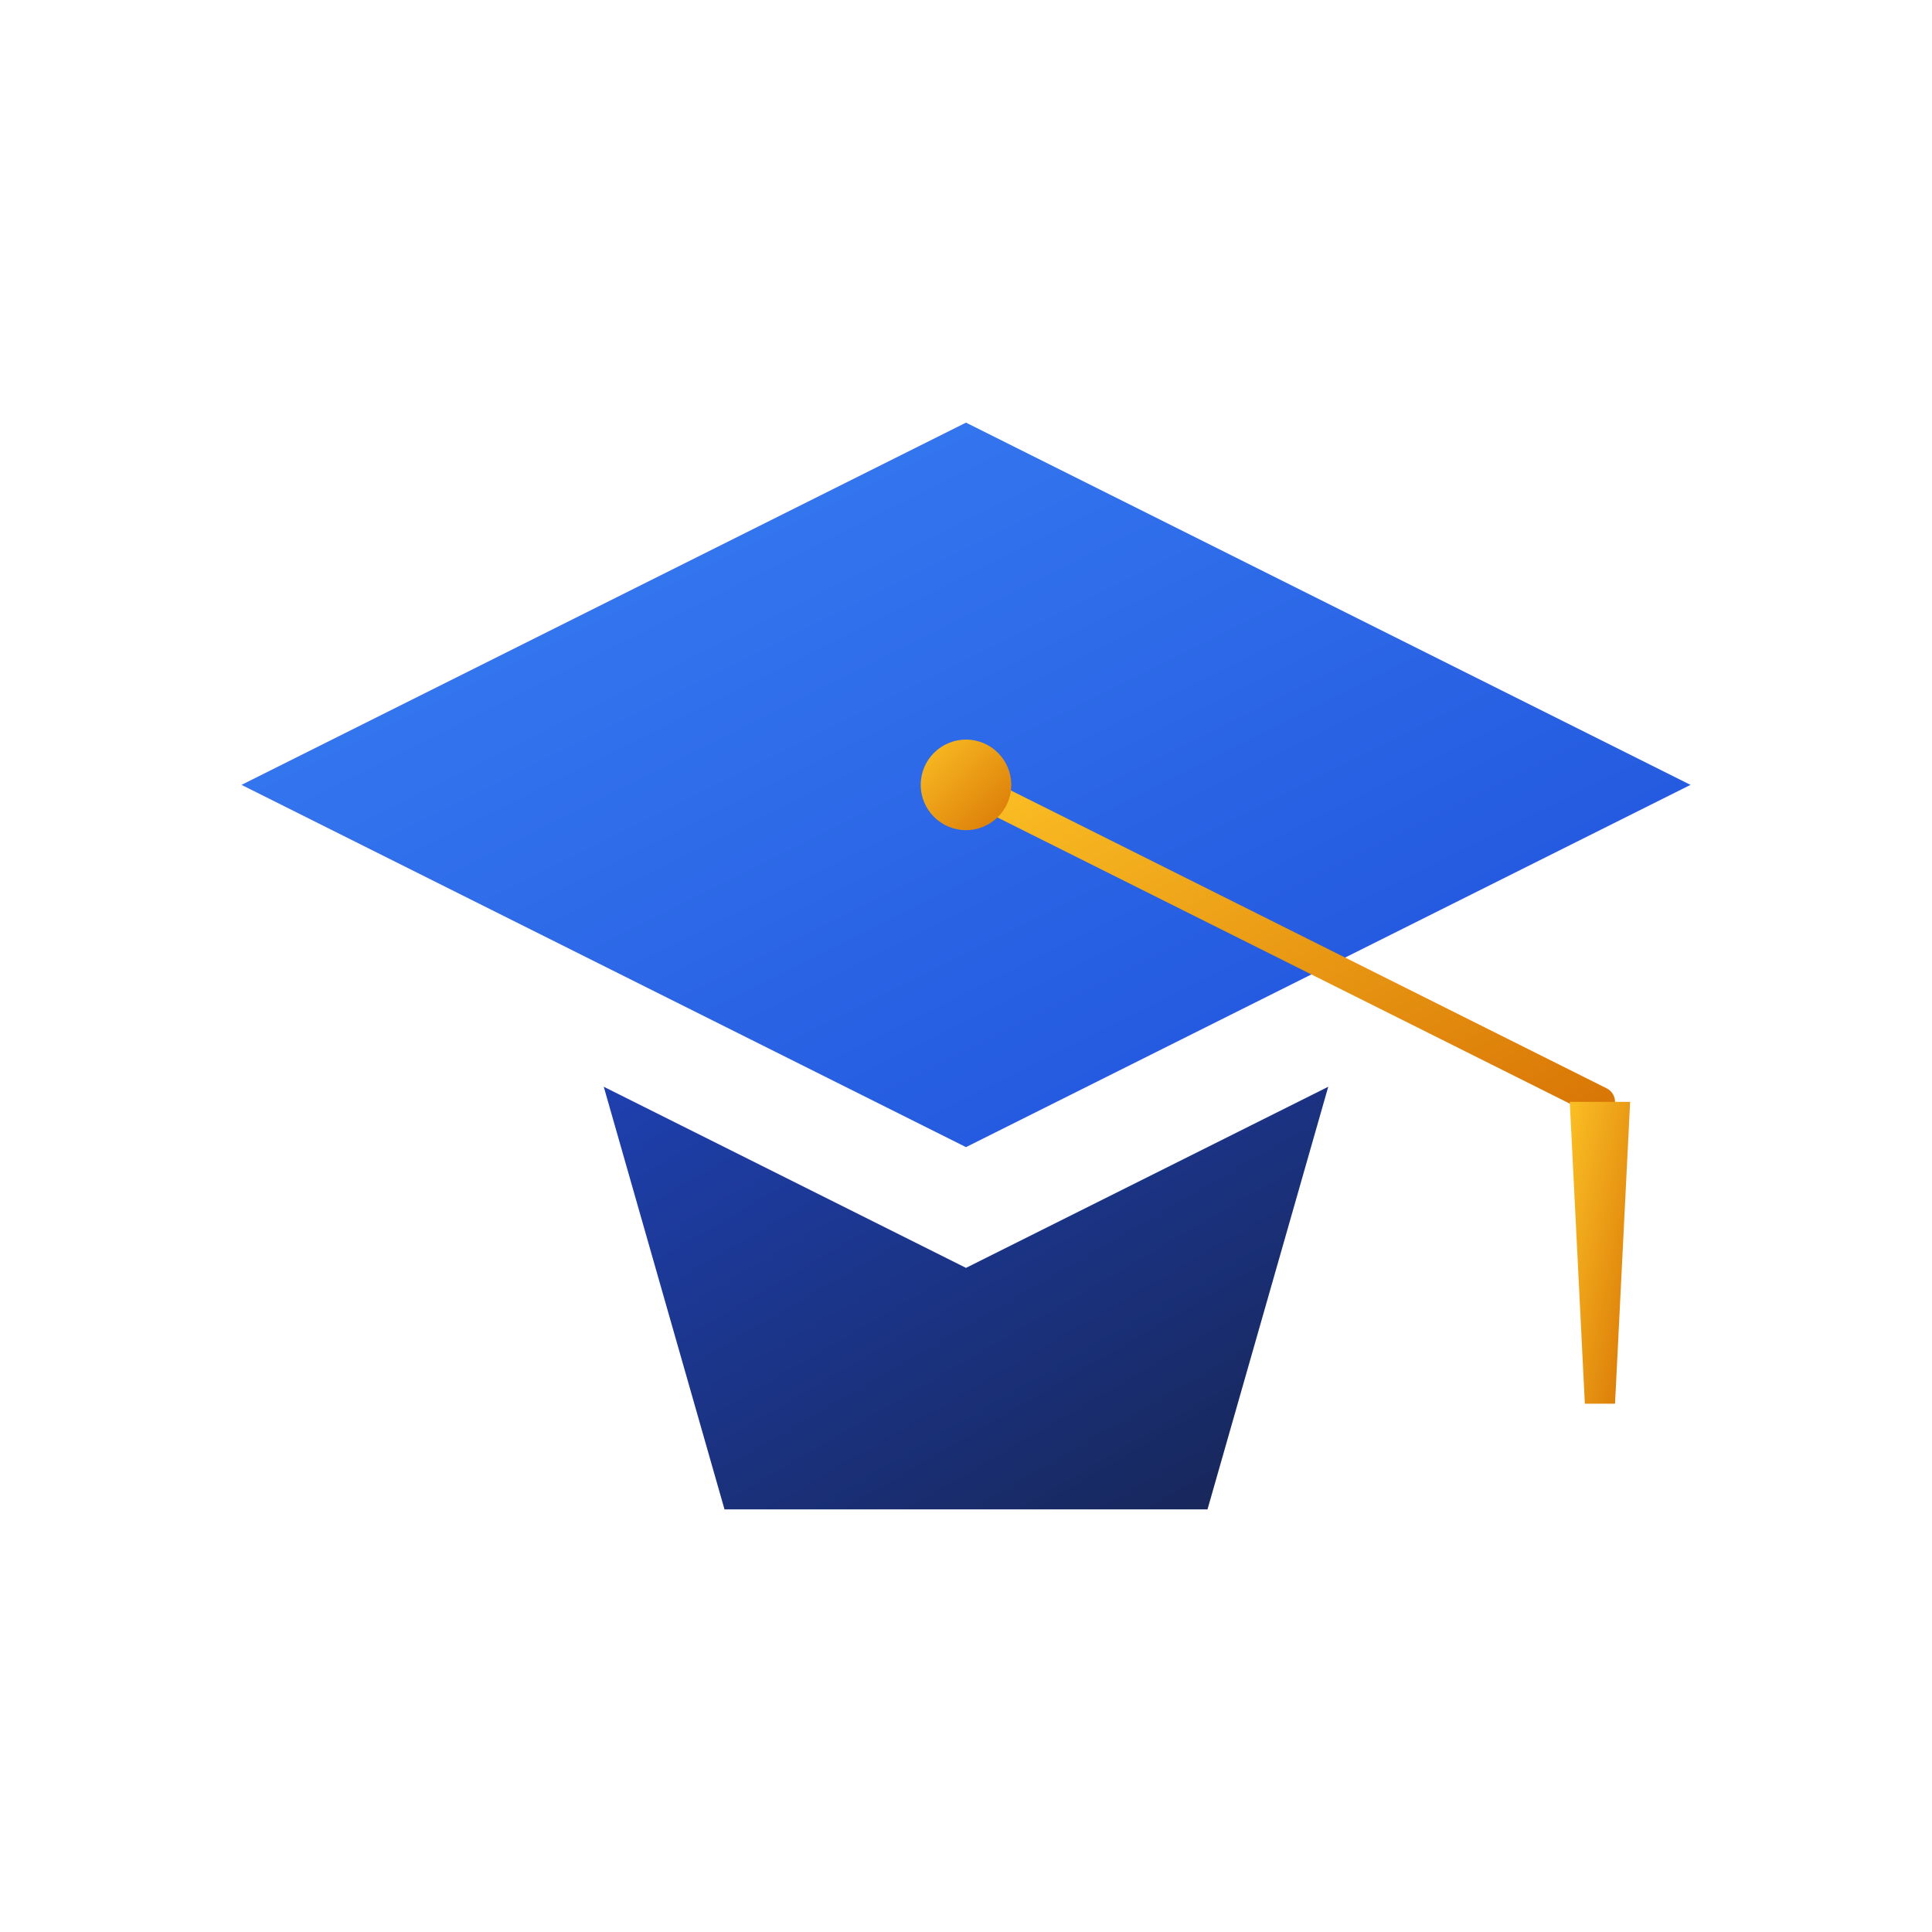
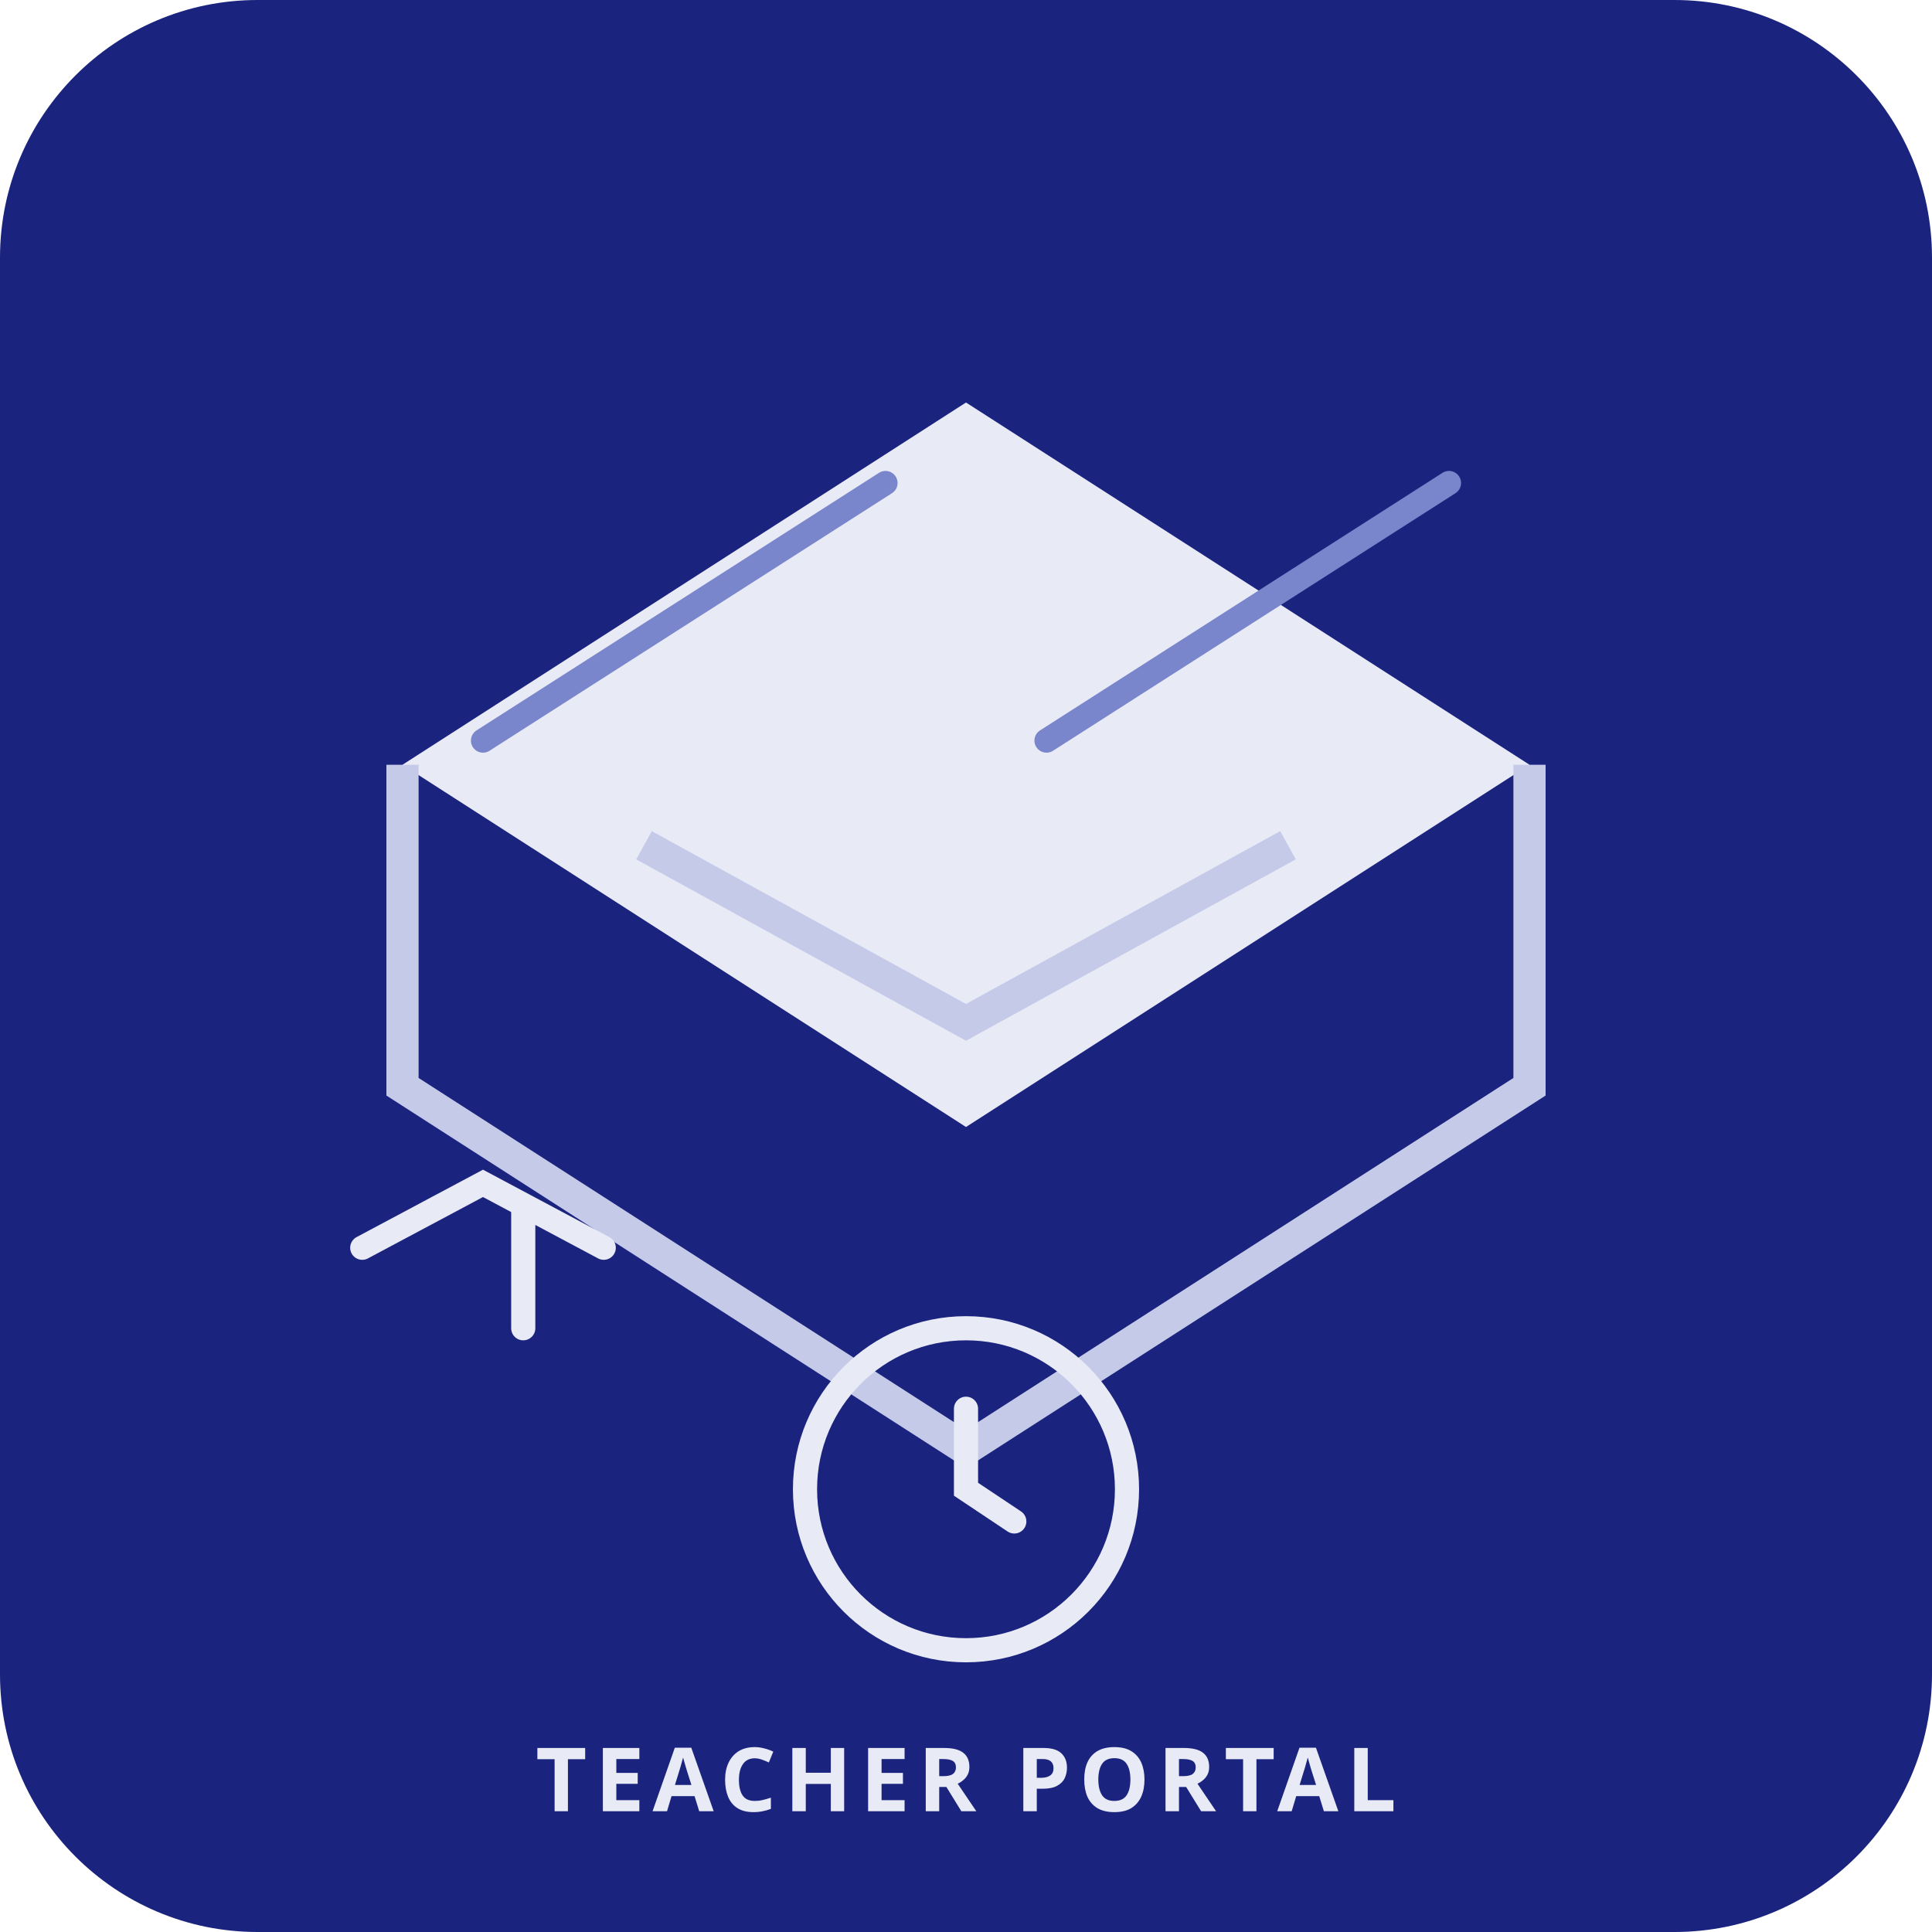
- <svg xmlns="http://www.w3.org/2000/svg" viewBox="0 0 256 256" fill="none">
-   <defs>
-     <linearGradient id="diamondGrad" x1="0%" y1="0%" x2="100%" y2="100%">
-       <stop offset="0%" stop-color="#3B82F6" />
-       <stop offset="100%" stop-color="#1D4ED8" />
-     </linearGradient>
-     <linearGradient id="baseGrad" x1="0%" y1="0%" x2="100%" y2="100%">
-       <stop offset="0%" stop-color="#1E40AF" />
-       <stop offset="100%" stop-color="#172554" />
-     </linearGradient>
-     <linearGradient id="tasselGrad" x1="0%" y1="0%" x2="100%" y2="100%">
-       <stop offset="0%" stop-color="#FBBF24" />
-       <stop offset="100%" stop-color="#D97706" />
-     </linearGradient>
-   </defs>
-   <path d="M 80 144 L 128 168 L 176 144 L 160 200 L 96 200 Z" fill="url(#baseGrad)" />
-   <path d="M 128 56 L 224 104 L 128 152 L 32 104 Z" fill="url(#diamondGrad)" />
-   <path d="M 128 104 L 212 146" stroke="url(#tasselGrad)" stroke-width="4" stroke-linecap="round" />
-   <path d="M 208 146 L 216 146 L 214 186 L 210 186 Z" fill="url(#tasselGrad)" />
-   <circle cx="128" cy="104" r="6" fill="url(#tasselGrad)" />
+ <svg xmlns="http://www.w3.org/2000/svg" viewBox="0 0 240 240" fill="none">
+   <rect width="240" height="240" rx="32" fill="#1A237E" />
+   <path d="M120 50L50 95l70 45 70-45-70-45z" fill="#E8EAF6" />
+   <path d="M50 95v40l70 45 70-45V95" fill="none" stroke="#C5CAE9" stroke-width="4" />
+   <path d="M80 105l40 22 40-22" fill="none" stroke="#C5CAE9" stroke-width="4" />
+   <path d="M130 92l50-32M60 92l50-32" fill="none" stroke="#7986CB" stroke-width="3" stroke-linecap="round" />
+   <path d="M45 155l15-8 15 8M65 150v15" fill="none" stroke="#E8EAF6" stroke-width="3" stroke-linecap="round" />
+   <circle cx="120" cy="185" r="20" fill="none" stroke="#E8EAF6" stroke-width="3" />
+   <path d="M120 175v10l6 4" fill="none" stroke="#E8EAF6" stroke-width="3" stroke-linecap="round" />
+   <text x="120" y="225" text-anchor="middle" fill="#E8EAF6" font-family="system-ui" font-weight="700" font-size="11" letter-spacing="1">TEACHER PORTAL</text>
</svg>
